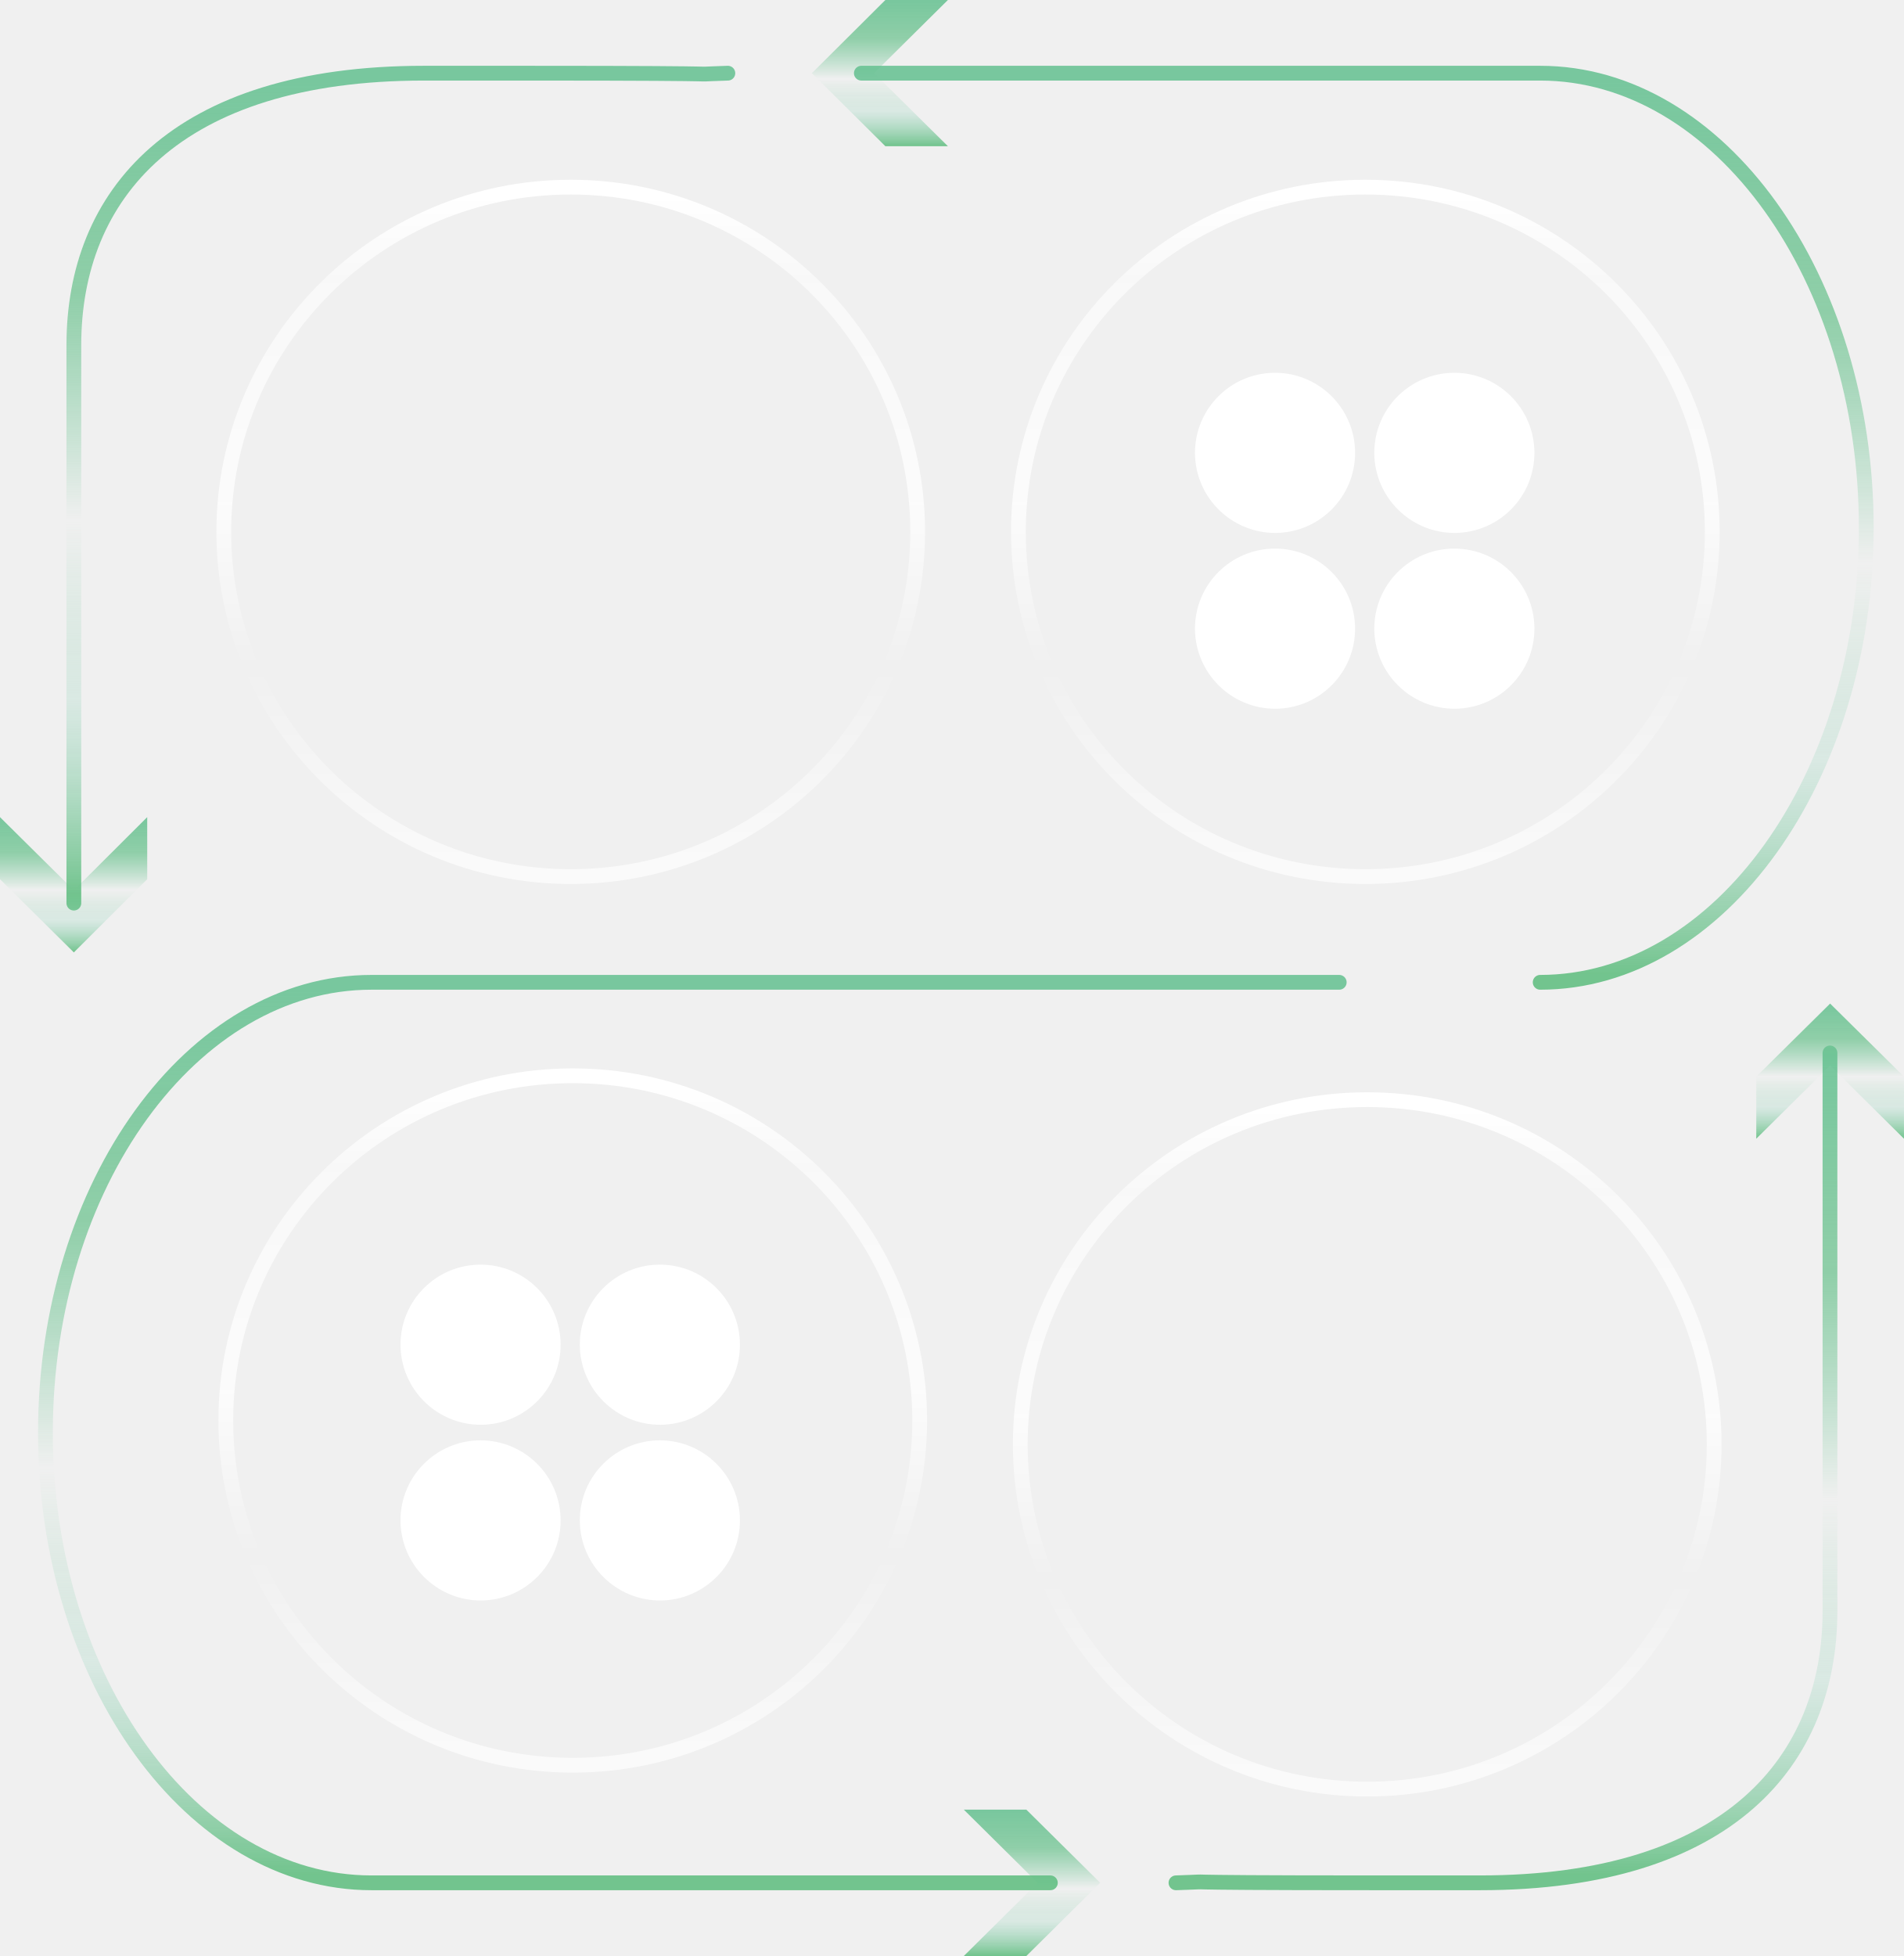
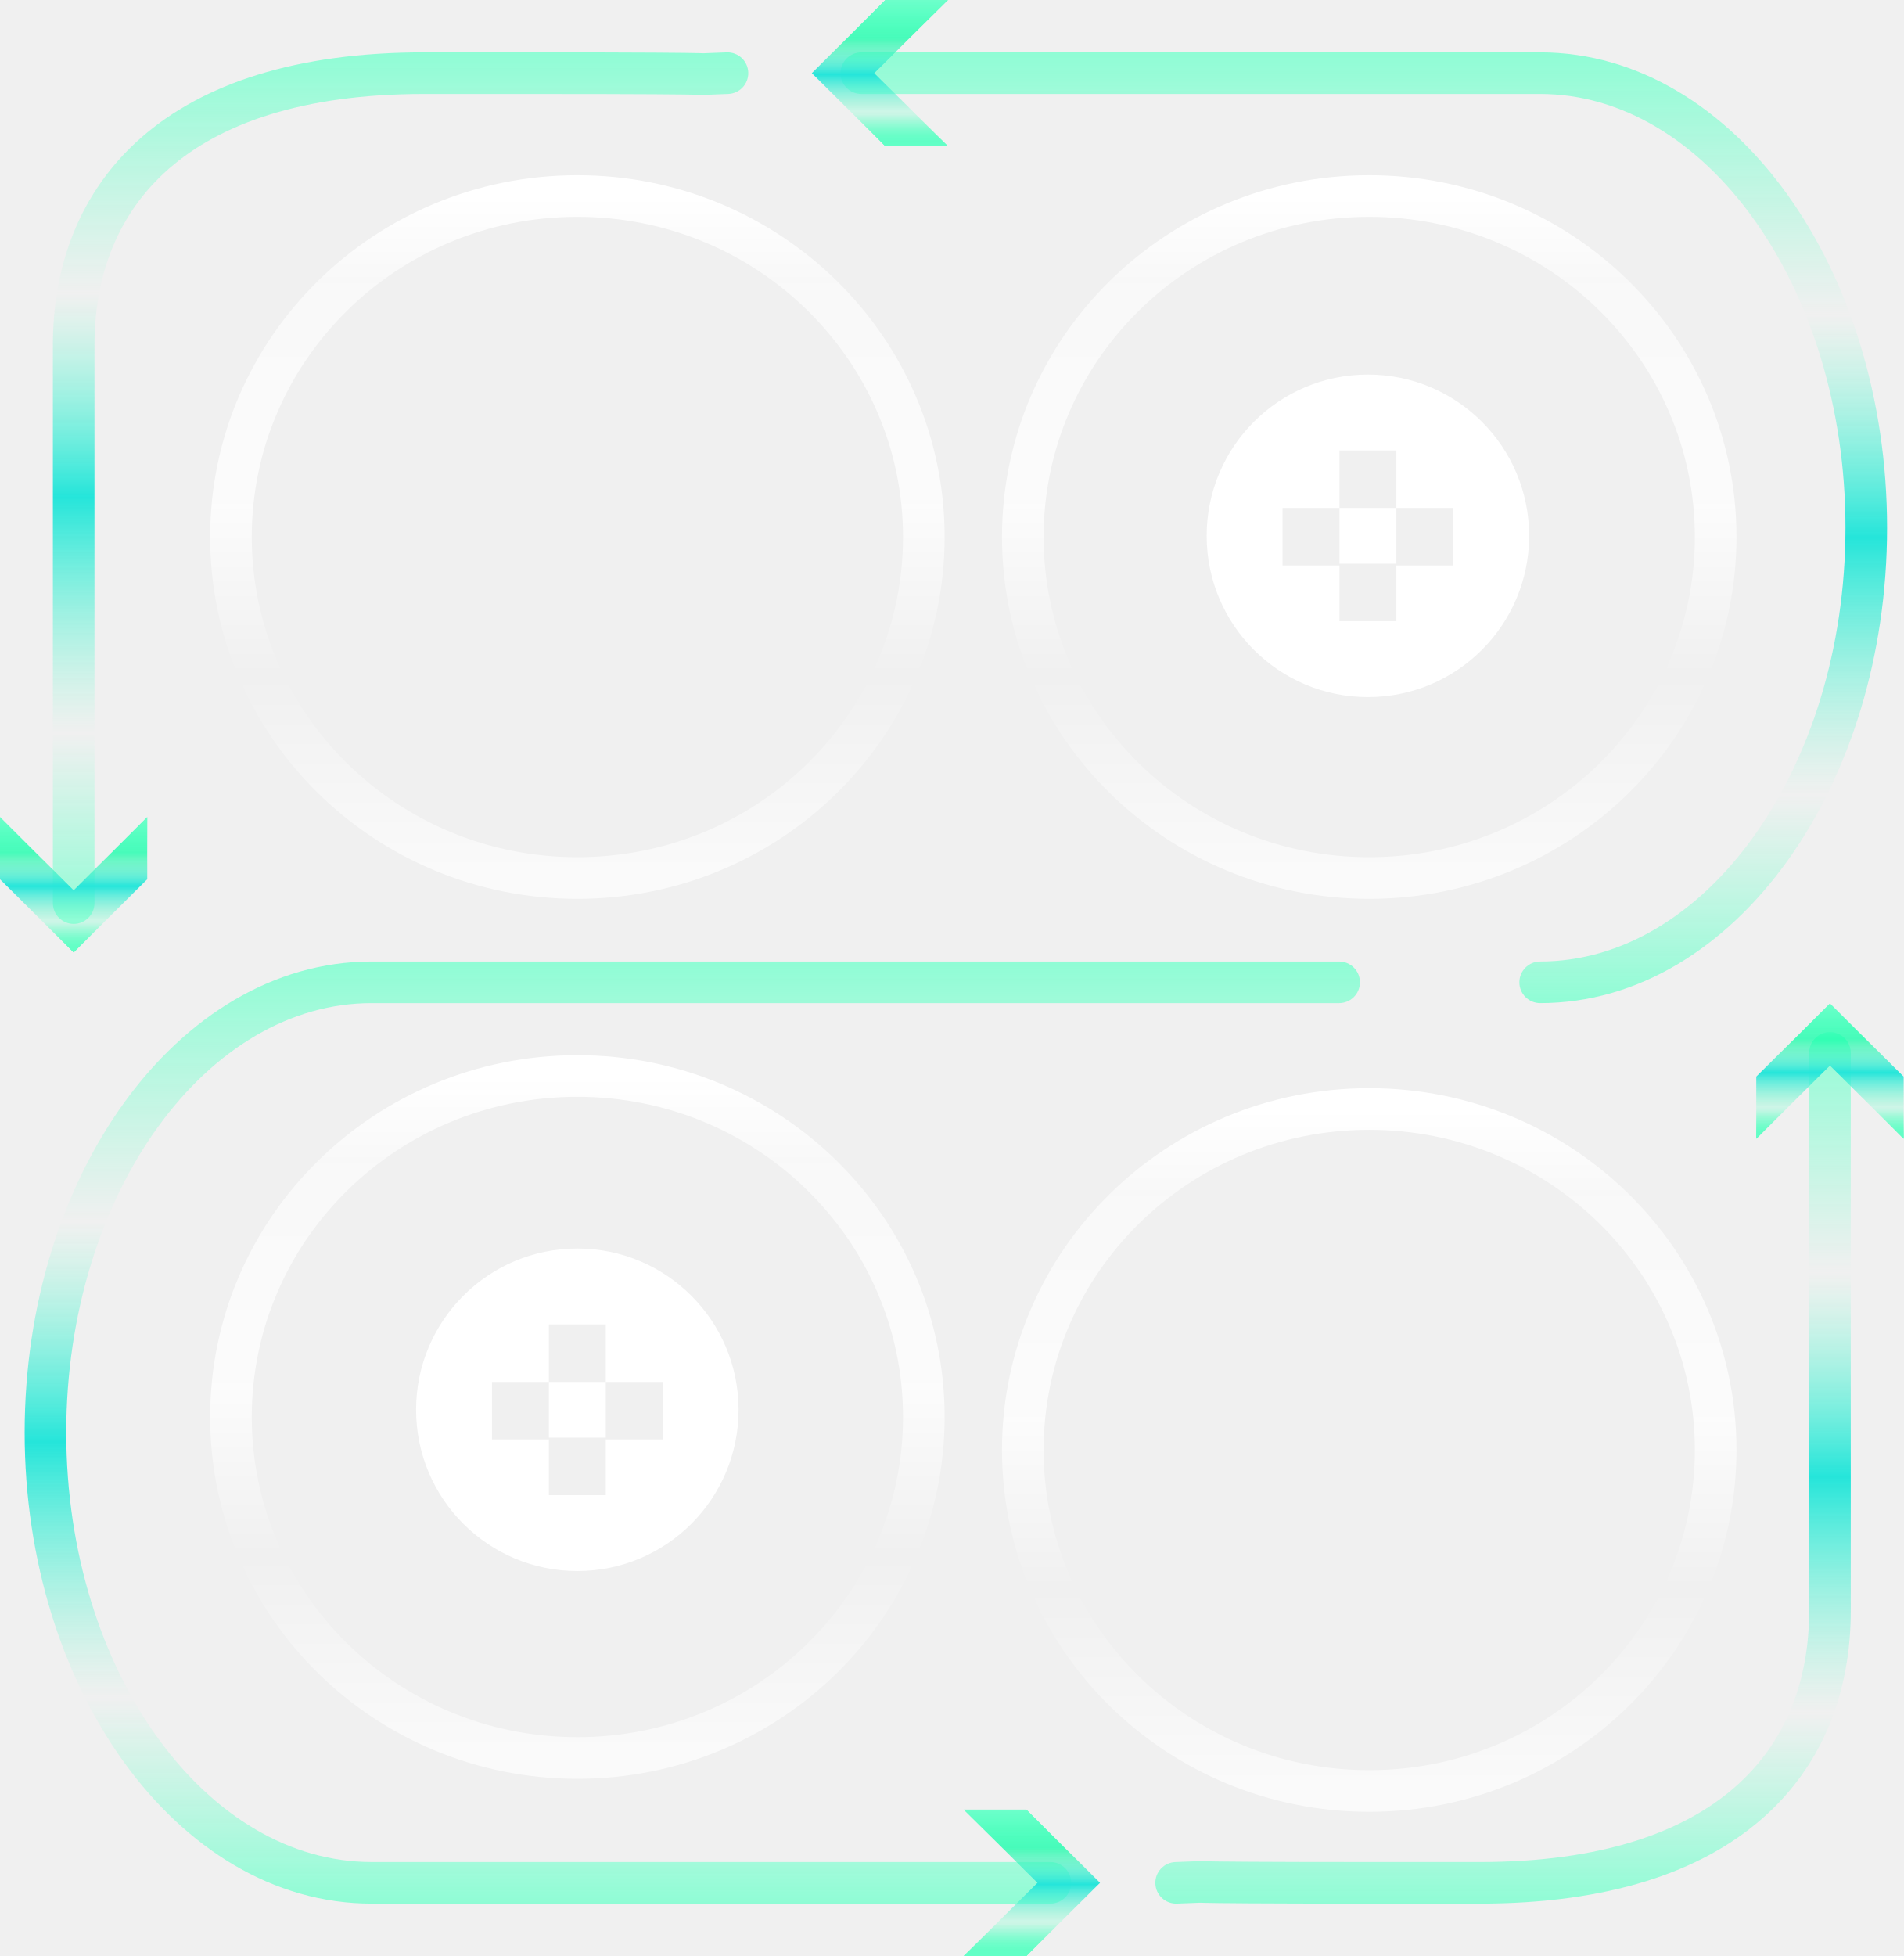
- <svg xmlns="http://www.w3.org/2000/svg" xmlns:xlink="http://www.w3.org/1999/xlink" viewBox="0 0 386.63 397.19">
+ <svg xmlns="http://www.w3.org/2000/svg" width="183" height="188" viewBox="0 0 183 188" fill="none">
+   <path fill-rule="evenodd" clip-rule="evenodd" d="M131.5 67C140.06 67 147 60.06 147 51.5C147 42.94 140.06 36 131.5 36C122.94 36 116 42.94 116 51.5C116 60.06 122.94 67 131.5 67ZM128.765 43.294H134.235V48.822H128.765V54.178H134.235V59.706H128.765V54.35H123.295V48.822H128.765V43.294ZM134.236 48.822H139.707V54.35H134.236V48.822Z" fill="white" />
+   <path fill-rule="evenodd" clip-rule="evenodd" d="M55.5 151C64.06 151 71 144.06 71 135.5C71 126.94 64.06 120 55.5 120C46.94 120 40 126.94 40 135.5C40 144.06 46.94 151 55.5 151ZM52.764 127.294H58.235V132.822H52.765V138.178H58.235V143.706H52.764V138.35H47.295V132.822H52.764V127.294ZM58.236 132.822H63.707V138.35H58.236V132.822Z" fill="white" />
+   <path fill-rule="evenodd" clip-rule="evenodd" d="M55.506 20.839C38.187 20.839 24.202 34.648 24.202 51.614C24.202 68.58 38.187 82.389 55.506 82.389C72.824 82.389 86.809 68.58 86.809 51.614C86.809 34.648 72.824 20.839 55.506 20.839ZM20.202 51.614C20.202 32.379 36.038 16.839 55.506 16.839C74.973 16.839 90.809 32.379 90.809 51.614C90.809 70.85 74.973 86.389 55.506 86.389C36.038 86.389 20.202 70.85 20.202 51.614Z" fill="url(#paint0_linear_29_1567)" />
+   <path fill-rule="evenodd" clip-rule="evenodd" d="M131.627 20.839C114.309 20.839 100.324 34.648 100.324 51.614C100.324 68.58 114.309 82.389 131.627 82.389C148.946 82.389 162.931 68.58 162.931 51.614C162.931 34.648 148.946 20.839 131.627 20.839ZM96.324 51.614C96.324 32.379 112.16 16.839 131.627 16.839C151.095 16.839 166.931 32.379 166.931 51.614C166.931 70.85 151.095 86.389 131.627 86.389C112.16 86.389 96.324 70.85 96.324 51.614Z" fill="url(#paint1_linear_29_1567)" />
+   <path fill-rule="evenodd" clip-rule="evenodd" d="M55.506 105.419C38.187 105.419 24.202 119.228 24.202 136.194C24.202 153.16 38.187 166.969 55.506 166.969C72.824 166.969 86.809 153.16 86.809 136.194C86.809 119.228 72.824 105.419 55.506 105.419ZM20.202 136.194C20.202 116.958 36.038 101.419 55.506 101.419C74.973 101.419 90.809 116.958 90.809 136.194C90.809 155.429 74.973 170.969 55.506 170.969C36.038 170.969 20.202 155.429 20.202 136.194Z" fill="url(#paint2_linear_29_1567)" />
+   <path fill-rule="evenodd" clip-rule="evenodd" d="M131.627 108.591C114.309 108.591 100.324 122.399 100.324 139.366C100.324 156.332 114.309 170.14 131.627 170.14C148.946 170.14 162.931 156.332 162.931 139.366C162.931 122.399 148.946 108.591 131.627 108.591ZM96.324 139.366C96.324 120.13 112.16 104.591 131.627 104.591C151.095 104.591 166.931 120.13 166.931 139.366C166.931 158.601 151.095 174.14 131.627 174.14C112.16 174.14 96.324 158.601 96.324 139.366Z" fill="url(#paint3_linear_29_1567)" />
+   <path fill-rule="evenodd" clip-rule="evenodd" d="M80.803 7.033C80.803 5.928 81.698 5.033 82.803 5.033H148.061C157.495 5.033 165.879 10.415 171.825 18.702C177.775 26.995 181.409 38.335 181.409 50.724C181.409 63.112 177.775 74.453 171.825 82.746C165.879 91.033 157.495 96.414 148.061 96.414C146.956 96.414 146.061 95.519 146.061 94.414C146.061 93.31 146.956 92.414 148.061 92.414C155.866 92.414 163.157 87.965 168.575 80.414C173.989 72.868 177.409 62.363 177.409 50.724C177.409 39.084 173.989 28.579 168.575 21.034C163.157 13.482 155.866 9.033 148.061 9.033H82.803C81.698 9.033 80.803 8.138 80.803 7.033Z" fill="url(#paint4_linear_29_1567)" />
+   <path d="M91.123 14.052L84.041 7.033L91.123 0H85.112L78.044 7.033L85.112 14.052H91.123Z" fill="url(#paint5_linear_29_1567)" />
+   <path fill-rule="evenodd" clip-rule="evenodd" d="M91.123 0H85.112L78.044 7.033L85.112 14.052H91.123L84.041 7.033L91.123 0Z" fill="url(#paint6_linear_29_1567)" />
+   <path fill-rule="evenodd" clip-rule="evenodd" d="M71.932 6.967C71.968 8.071 71.103 8.995 69.999 9.032C68.771 9.072 68.275 9.095 68.022 9.107C67.975 9.109 67.936 9.111 67.903 9.112C67.683 9.122 67.569 9.119 67.337 9.112C67.256 9.11 67.161 9.107 67.041 9.105C65.98 9.081 62.651 9.033 50.662 9.033H40.741C29.058 9.033 21.175 11.898 16.238 16.214C11.332 20.503 9.083 26.442 9.083 33.161V86.801C9.083 87.905 8.187 88.801 7.083 88.801C5.978 88.801 5.083 87.905 5.083 86.801V33.161C5.083 25.511 7.675 18.386 13.605 13.202C19.503 8.047 28.449 5.033 40.741 5.033H50.662C62.647 5.033 66.018 5.081 67.13 5.106C67.594 5.116 67.633 5.12 67.671 5.119C67.685 5.118 67.698 5.117 67.729 5.116C67.761 5.115 67.798 5.113 67.843 5.111C68.096 5.099 68.613 5.075 69.867 5.034C70.971 4.997 71.896 5.863 71.932 6.967Z" fill="url(#paint7_linear_29_1567)" />
+   <path d="M14.151 78.538L7.082 85.571L0 78.538V84.507L7.082 91.54L14.151 84.507V78.538Z" fill="url(#paint8_linear_29_1567)" />
+   <path fill-rule="evenodd" clip-rule="evenodd" d="M7.082 91.54L0 84.507V78.538L7.082 85.571L14.151 78.538V84.507L7.082 91.54Z" fill="url(#paint9_linear_29_1567)" />
+   <path fill-rule="evenodd" clip-rule="evenodd" d="M175.918 99.199C177.022 99.199 177.918 100.094 177.918 101.199V154.838C177.918 162.489 175.325 169.613 169.395 174.797C163.497 179.952 154.551 182.967 142.259 182.967H132.338C120.353 182.967 116.982 182.918 115.87 182.894C115.406 182.883 115.367 182.88 115.329 182.88C115.315 182.881 115.302 182.882 115.271 182.883C115.239 182.884 115.202 182.886 115.157 182.888C114.904 182.9 114.387 182.924 113.133 182.965C112.029 183.002 111.104 182.136 111.068 181.032C111.032 179.928 111.897 179.004 113.001 178.968C114.229 178.927 114.725 178.904 114.978 178.892C115.025 178.89 115.064 178.888 115.097 178.887C115.317 178.877 115.431 178.88 115.663 178.887C115.744 178.889 115.839 178.892 115.959 178.895C117.021 178.918 120.35 178.967 132.338 178.967H142.259C153.942 178.967 161.825 176.101 166.762 171.785C171.668 167.497 173.918 161.557 173.918 154.838V101.199C173.918 100.094 174.813 99.199 175.918 99.199Z" fill="url(#paint10_linear_29_1567)" />
+   <path d="M168.835 109.447L175.918 102.414L183 109.447V103.478L175.918 96.459L168.835 103.478V109.447Z" fill="url(#paint11_linear_29_1567)" />
+   <path fill-rule="evenodd" clip-rule="evenodd" d="M175.918 96.459L183 103.478V109.447L175.918 102.414L168.835 109.447V103.478L175.918 96.459Z" fill="url(#paint12_linear_29_1567)" />
+   <path fill-rule="evenodd" clip-rule="evenodd" d="M15.198 108.298C9.787 115.766 6.369 126.165 6.369 137.69C6.369 149.215 9.787 159.614 15.198 167.083C20.613 174.556 27.904 178.966 35.718 178.966H100.976C102.08 178.966 102.976 179.862 102.976 180.966C102.976 182.071 102.08 182.966 100.976 182.966H35.718C26.292 182.966 17.909 177.642 11.959 169.429C6.006 161.212 2.369 149.973 2.369 137.69C2.369 125.408 6.006 114.168 11.959 105.951C17.909 97.738 26.292 92.414 35.718 92.414H128.735C129.839 92.414 130.735 93.309 130.735 94.414C130.735 95.519 129.839 96.414 128.735 96.414H35.718C27.904 96.414 20.613 100.824 15.198 108.298Z" fill="url(#paint13_linear_29_1567)" />
+   <path d="M92.655 173.933L99.737 180.966L92.655 187.999H98.666L105.748 180.966L98.666 173.933H92.655Z" fill="url(#paint14_linear_29_1567)" />
+   <path fill-rule="evenodd" clip-rule="evenodd" d="M92.655 187.999H98.666L105.748 180.966L98.666 173.933H92.655L99.737 180.966L92.655 187.999Z" fill="url(#paint15_linear_29_1567)" />
  <defs>
-     <style>.cls-1,.cls-10,.cls-12,.cls-14,.cls-4,.cls-5,.cls-6,.cls-7,.cls-8{fill:none;}.cls-2{clip-path:url(#clip-path);}.cls-3{fill:#fff;}.cls-4,.cls-5,.cls-6,.cls-7{stroke-miterlimit:10;}.cls-10,.cls-12,.cls-14,.cls-4,.cls-5,.cls-6,.cls-7,.cls-8{stroke-width:3px;}.cls-4{stroke:url(#linear-gradient);}.cls-5{stroke:url(#linear-gradient-2);}.cls-6{stroke:url(#linear-gradient-3);}.cls-7{stroke:url(#linear-gradient-4);}.cls-10,.cls-12,.cls-14,.cls-8{stroke-linecap:round;stroke-linejoin:round;}.cls-8{stroke:url(#linear-gradient-5);}.cls-9{fill:url(#linear-gradient-6);}.cls-10{stroke:url(#linear-gradient-7);}.cls-11{fill:url(#linear-gradient-8);}.cls-12{stroke:url(#linear-gradient-9);}.cls-13{fill:url(#linear-gradient-10);}.cls-14{stroke:url(#linear-gradient-11);}.cls-15{fill:url(#linear-gradient-12);}</style>
-     <clipPath id="clip-path">
-       <rect class="cls-1" width="386.63" height="397.19" />
-     </clipPath>
-     <linearGradient id="linear-gradient" x1="-118.09" y1="310.64" x2="-118.09" y2="173.89" gradientTransform="matrix(1, 0, 0, -1, 234, 350.3)" gradientUnits="userSpaceOnUse">
-       <stop offset="0" stop-color="#fff" />
-       <stop offset="0.12" stop-color="#fff" stop-opacity="0.56" />
-       <stop offset="0.46" stop-color="#fff" stop-opacity="0.77" />
-       <stop offset="0.7" stop-color="#fff" stop-opacity="0" />
-       <stop offset="1" stop-color="#fff" stop-opacity="0.69" />
+     <linearGradient id="paint0_linear_29_1567" x1="55.506" y1="18.839" x2="55.506" y2="84.389" gradientUnits="userSpaceOnUse">
+       <stop stop-color="white" />
+       <stop offset="0.12" stop-color="white" stop-opacity="0.562" />
+       <stop offset="0.458" stop-color="white" stop-opacity="0.771" />
+       <stop offset="0.703" stop-color="white" stop-opacity="0" />
+       <stop offset="1" stop-color="white" stop-opacity="0.688" />
    </linearGradient>
-     <linearGradient id="linear-gradient-2" x1="43.3" y1="310.64" x2="43.3" y2="173.89" xlink:href="#linear-gradient" />
-     <linearGradient id="linear-gradient-3" x1="-117.68" y1="130.2" x2="-117.68" y2="-6.55" xlink:href="#linear-gradient" />
-     <linearGradient id="linear-gradient-4" x1="43.68" y1="125.36" x2="43.68" y2="-11.4" xlink:href="#linear-gradient" />
-     <linearGradient id="linear-gradient-5" x1="42.99" y1="333.83" x2="42.99" y2="152.45" gradientTransform="matrix(1, 0, 0, -1, 234, 350.3)" gradientUnits="userSpaceOnUse">
-       <stop offset="0" stop-color="#78c79e" />
-       <stop offset="0.26" stop-color="#71c492" stop-opacity="0.76" />
-       <stop offset="0.54" stop-color="#5bbe88" stop-opacity="0" />
-       <stop offset="0.76" stop-color="#a7d9c6" stop-opacity="0.31" />
-       <stop offset="1" stop-color="#70c38c" stop-opacity="0.99" />
+     <linearGradient id="paint1_linear_29_1567" x1="131.627" y1="18.839" x2="131.627" y2="84.389" gradientUnits="userSpaceOnUse">
+       <stop stop-color="white" />
+       <stop offset="0.12" stop-color="white" stop-opacity="0.562" />
+       <stop offset="0.458" stop-color="white" stop-opacity="0.771" />
+       <stop offset="0.703" stop-color="white" stop-opacity="0" />
+       <stop offset="1" stop-color="white" stop-opacity="0.688" />
    </linearGradient>
-     <linearGradient id="linear-gradient-6" x1="-55.3" y1="350.3" x2="-55.3" y2="320.62" xlink:href="#linear-gradient-5" />
-     <linearGradient id="linear-gradient-7" x1="-152.64" y1="333.84" x2="-152.64" y2="168.53" xlink:href="#linear-gradient-5" />
-     <linearGradient id="linear-gradient-8" x1="-219.05" y1="184.37" x2="-219.05" y2="156.9" xlink:href="#linear-gradient-5" />
-     <linearGradient id="linear-gradient-9" x1="71.27" y1="134.89" x2="71.27" y2="-30.42" xlink:href="#linear-gradient-5" />
-     <linearGradient id="linear-gradient-10" x1="137.66" y1="146.51" x2="137.66" y2="119.07" xlink:href="#linear-gradient-5" />
-     <linearGradient id="linear-gradient-11" x1="-93.4" y1="149.22" x2="-93.4" y2="-30.42" xlink:href="#linear-gradient-5" />
-     <linearGradient id="linear-gradient-12" x1="-24.42" y1="-17.17" x2="-24.42" y2="-46.89" xlink:href="#linear-gradient-5" />
+     <linearGradient id="paint2_linear_29_1567" x1="55.506" y1="103.419" x2="55.506" y2="168.969" gradientUnits="userSpaceOnUse">
+       <stop stop-color="white" />
+       <stop offset="0.12" stop-color="white" stop-opacity="0.562" />
+       <stop offset="0.458" stop-color="white" stop-opacity="0.771" />
+       <stop offset="0.703" stop-color="white" stop-opacity="0" />
+       <stop offset="1" stop-color="white" stop-opacity="0.688" />
+     </linearGradient>
+     <linearGradient id="paint3_linear_29_1567" x1="131.627" y1="106.591" x2="131.627" y2="172.14" gradientUnits="userSpaceOnUse">
+       <stop stop-color="white" />
+       <stop offset="0.12" stop-color="white" stop-opacity="0.562" />
+       <stop offset="0.458" stop-color="white" stop-opacity="0.771" />
+       <stop offset="0.703" stop-color="white" stop-opacity="0" />
+       <stop offset="1" stop-color="white" stop-opacity="0.688" />
+     </linearGradient>
+     <linearGradient id="paint4_linear_29_1567" x1="131.106" y1="5.033" x2="131.106" y2="96.414" gradientUnits="userSpaceOnUse">
+       <stop stop-color="#7AFFCF" stop-opacity="0.82" />
+       <stop offset="0.276" stop-color="#7AFFCF" stop-opacity="0" />
+       <stop offset="0.51" stop-color="#25E5DA" />
+       <stop offset="0.781" stop-color="#7AFFCF" stop-opacity="0" />
+       <stop offset="1" stop-color="#7AFFCF" stop-opacity="0.82" />
+     </linearGradient>
+     <linearGradient id="paint5_linear_29_1567" x1="84.584" y1="0" x2="84.584" y2="14.052" gradientUnits="userSpaceOnUse">
+       <stop stop-color="#34FFB5" />
+       <stop offset="0.26" stop-color="#0FFFA8" stop-opacity="0.76" />
+       <stop offset="0.542" stop-color="#06E594" stop-opacity="0" />
+       <stop offset="0.76" stop-color="#95FFD8" stop-opacity="0.31" />
+       <stop offset="1" stop-color="#00FFA2" stop-opacity="0.99" />
+     </linearGradient>
+     <linearGradient id="paint6_linear_29_1567" x1="84.584" y1="0" x2="84.584" y2="14.052" gradientUnits="userSpaceOnUse">
+       <stop stop-color="#7AFFCF" stop-opacity="0.82" />
+       <stop offset="0.276" stop-color="#7AFFCF" stop-opacity="0" />
+       <stop offset="0.51" stop-color="#25E5DA" />
+       <stop offset="0.781" stop-color="#7AFFCF" stop-opacity="0" />
+       <stop offset="1" stop-color="#7AFFCF" stop-opacity="0.82" />
+     </linearGradient>
+     <linearGradient id="paint7_linear_29_1567" x1="38.508" y1="5.033" x2="38.508" y2="88.801" gradientUnits="userSpaceOnUse">
+       <stop stop-color="#7AFFCF" stop-opacity="0.82" />
+       <stop offset="0.276" stop-color="#7AFFCF" stop-opacity="0" />
+       <stop offset="0.51" stop-color="#25E5DA" />
+       <stop offset="0.781" stop-color="#7AFFCF" stop-opacity="0" />
+       <stop offset="1" stop-color="#7AFFCF" stop-opacity="0.82" />
+     </linearGradient>
+     <linearGradient id="paint8_linear_29_1567" x1="7.075" y1="78.538" x2="7.075" y2="91.54" gradientUnits="userSpaceOnUse">
+       <stop stop-color="#34FFB5" />
+       <stop offset="0.26" stop-color="#0FFFA8" stop-opacity="0.76" />
+       <stop offset="0.542" stop-color="#06E594" stop-opacity="0" />
+       <stop offset="0.76" stop-color="#95FFD8" stop-opacity="0.31" />
+       <stop offset="1" stop-color="#00FFA2" stop-opacity="0.99" />
+     </linearGradient>
+     <linearGradient id="paint9_linear_29_1567" x1="7.075" y1="78.538" x2="7.075" y2="91.54" gradientUnits="userSpaceOnUse">
+       <stop stop-color="#7AFFCF" stop-opacity="0.82" />
+       <stop offset="0.276" stop-color="#7AFFCF" stop-opacity="0" />
+       <stop offset="0.51" stop-color="#25E5DA" />
+       <stop offset="0.781" stop-color="#7AFFCF" stop-opacity="0" />
+       <stop offset="1" stop-color="#7AFFCF" stop-opacity="0.82" />
+     </linearGradient>
+     <linearGradient id="paint10_linear_29_1567" x1="144.492" y1="99.199" x2="144.492" y2="182.967" gradientUnits="userSpaceOnUse">
+       <stop stop-color="#7AFFCF" stop-opacity="0.82" />
+       <stop offset="0.276" stop-color="#7AFFCF" stop-opacity="0" />
+       <stop offset="0.51" stop-color="#25E5DA" />
+       <stop offset="0.781" stop-color="#7AFFCF" stop-opacity="0" />
+       <stop offset="1" stop-color="#7AFFCF" stop-opacity="0.82" />
+     </linearGradient>
+     <linearGradient id="paint11_linear_29_1567" x1="175.918" y1="96.459" x2="175.918" y2="109.447" gradientUnits="userSpaceOnUse">
+       <stop stop-color="#34FFB5" />
+       <stop offset="0.26" stop-color="#0FFFA8" stop-opacity="0.76" />
+       <stop offset="0.542" stop-color="#06E594" stop-opacity="0" />
+       <stop offset="0.76" stop-color="#95FFD8" stop-opacity="0.31" />
+       <stop offset="1" stop-color="#00FFA2" stop-opacity="0.99" />
+     </linearGradient>
+     <linearGradient id="paint12_linear_29_1567" x1="175.918" y1="96.459" x2="175.918" y2="109.447" gradientUnits="userSpaceOnUse">
+       <stop stop-color="#7AFFCF" stop-opacity="0.82" />
+       <stop offset="0.276" stop-color="#7AFFCF" stop-opacity="0" />
+       <stop offset="0.51" stop-color="#25E5DA" />
+       <stop offset="0.781" stop-color="#7AFFCF" stop-opacity="0" />
+       <stop offset="1" stop-color="#7AFFCF" stop-opacity="0.82" />
+     </linearGradient>
+     <linearGradient id="paint13_linear_29_1567" x1="66.552" y1="92.414" x2="66.552" y2="182.966" gradientUnits="userSpaceOnUse">
+       <stop stop-color="#7AFFCF" stop-opacity="0.82" />
+       <stop offset="0.276" stop-color="#7AFFCF" stop-opacity="0" />
+       <stop offset="0.51" stop-color="#25E5DA" />
+       <stop offset="0.781" stop-color="#7AFFCF" stop-opacity="0" />
+       <stop offset="1" stop-color="#7AFFCF" stop-opacity="0.82" />
+     </linearGradient>
+     <linearGradient id="paint14_linear_29_1567" x1="99.201" y1="173.933" x2="99.201" y2="187.999" gradientUnits="userSpaceOnUse">
+       <stop stop-color="#34FFB5" />
+       <stop offset="0.26" stop-color="#0FFFA8" stop-opacity="0.76" />
+       <stop offset="0.542" stop-color="#06E594" stop-opacity="0" />
+       <stop offset="0.76" stop-color="#95FFD8" stop-opacity="0.31" />
+       <stop offset="1" stop-color="#00FFA2" stop-opacity="0.99" />
+     </linearGradient>
+     <linearGradient id="paint15_linear_29_1567" x1="99.201" y1="173.933" x2="99.201" y2="187.999" gradientUnits="userSpaceOnUse">
+       <stop stop-color="#7AFFCF" stop-opacity="0.82" />
+       <stop offset="0.276" stop-color="#7AFFCF" stop-opacity="0" />
+       <stop offset="0.51" stop-color="#25E5DA" />
+       <stop offset="0.781" stop-color="#7AFFCF" stop-opacity="0" />
+       <stop offset="1" stop-color="#7AFFCF" stop-opacity="0.82" />
+     </linearGradient>
  </defs>
-   <g id="Layer_2" data-name="Layer 2">
-     <g id="Layer_1-2" data-name="Layer 1">
-       <g class="cls-2">
-         <path class="cls-3" d="M259.07,108.22A16.26,16.26,0,1,0,242.7,92,16.32,16.32,0,0,0,259.07,108.22Z" />
-         <path class="cls-3" d="M295.5,108.22A16.26,16.26,0,1,0,279.12,92,16.32,16.32,0,0,0,295.5,108.22Z" />
-         <path class="cls-3" d="M259.07,143.92a16.26,16.26,0,1,0-16.37-16.26A16.32,16.32,0,0,0,259.07,143.92Z" />
-         <path class="cls-3" d="M295.5,143.92a16.26,16.26,0,1,0-16.38-16.26A16.32,16.32,0,0,0,295.5,143.92Z" />
-         <path class="cls-3" d="M97.72,289.32a16.26,16.26,0,1,0-16.38-16.26A16.31,16.31,0,0,0,97.72,289.32Z" />
-         <path class="cls-3" d="M134.14,289.32a16.26,16.26,0,1,0-16.38-16.26A16.31,16.31,0,0,0,134.14,289.32Z" />
-         <path class="cls-3" d="M97.72,325a16.26,16.26,0,1,0-16.38-16.26A16.32,16.32,0,0,0,97.72,325Z" />
-         <path class="cls-3" d="M134.14,325a16.26,16.26,0,1,0-16.38-16.26A16.32,16.32,0,0,0,134.14,325Z" />
-         <path class="cls-4" d="M115.91,178c38.92,0,70.47-31.33,70.47-70s-31.55-70-70.47-70S45.45,69.4,45.45,108,77,178,115.91,178Z" />
-         <path class="cls-5" d="M277.3,178c38.92,0,70.46-31.33,70.46-70s-31.54-70-70.46-70-70.46,31.33-70.46,70S238.38,178,277.3,178Z" />
-         <path class="cls-6" d="M116.32,358.45c38.92,0,70.47-31.32,70.47-70s-31.55-70-70.47-70-70.46,31.33-70.46,70S77.41,358.45,116.32,358.45Z" />
-         <path class="cls-7" d="M277.68,363.3c38.92,0,70.47-31.33,70.47-70s-31.55-70-70.47-70-70.46,31.33-70.46,70S238.77,363.3,277.68,363.3Z" />
-         <path class="cls-8" d="M174.94,14.86H312.81c36.42,0,66.23,41.54,66.23,92.31s-29.81,92.3-66.23,92.3" />
-         <path class="cls-9" d="M192.52,29.69l-15-14.83L192.52,0h-12.7L164.89,14.86l14.93,14.83Z" />
-         <path class="cls-10" d="M15,183.39V70.06c0-30.36,20.46-55.2,71.11-55.2h21c50.66,0,28.31.41,40.72,0" />
-         <path class="cls-11" d="M29.9,165.93,15,180.79,0,165.93v12.61L15,193.4,29.9,178.54Z" />
-         <path class="cls-12" d="M371.67,213.81V327.13c0,30.36-20.47,55.2-71.12,55.2h-21c-50.65,0-28.31-.41-40.71,0" />
-         <path class="cls-13" d="M356.7,231.23l15-14.86,15,14.86V218.62l-15-14.83-15,14.83Z" />
-         <path class="cls-14" d="M213.33,382.33H75.46C39,382.33,9.23,341.2,9.23,290.9S39,199.47,75.46,199.47H272" />
-         <path class="cls-15" d="M195.75,367.47l15,14.86-15,14.86h12.7l15-14.86-15-14.86Z" />
-       </g>
-     </g>
-   </g>
</svg>
